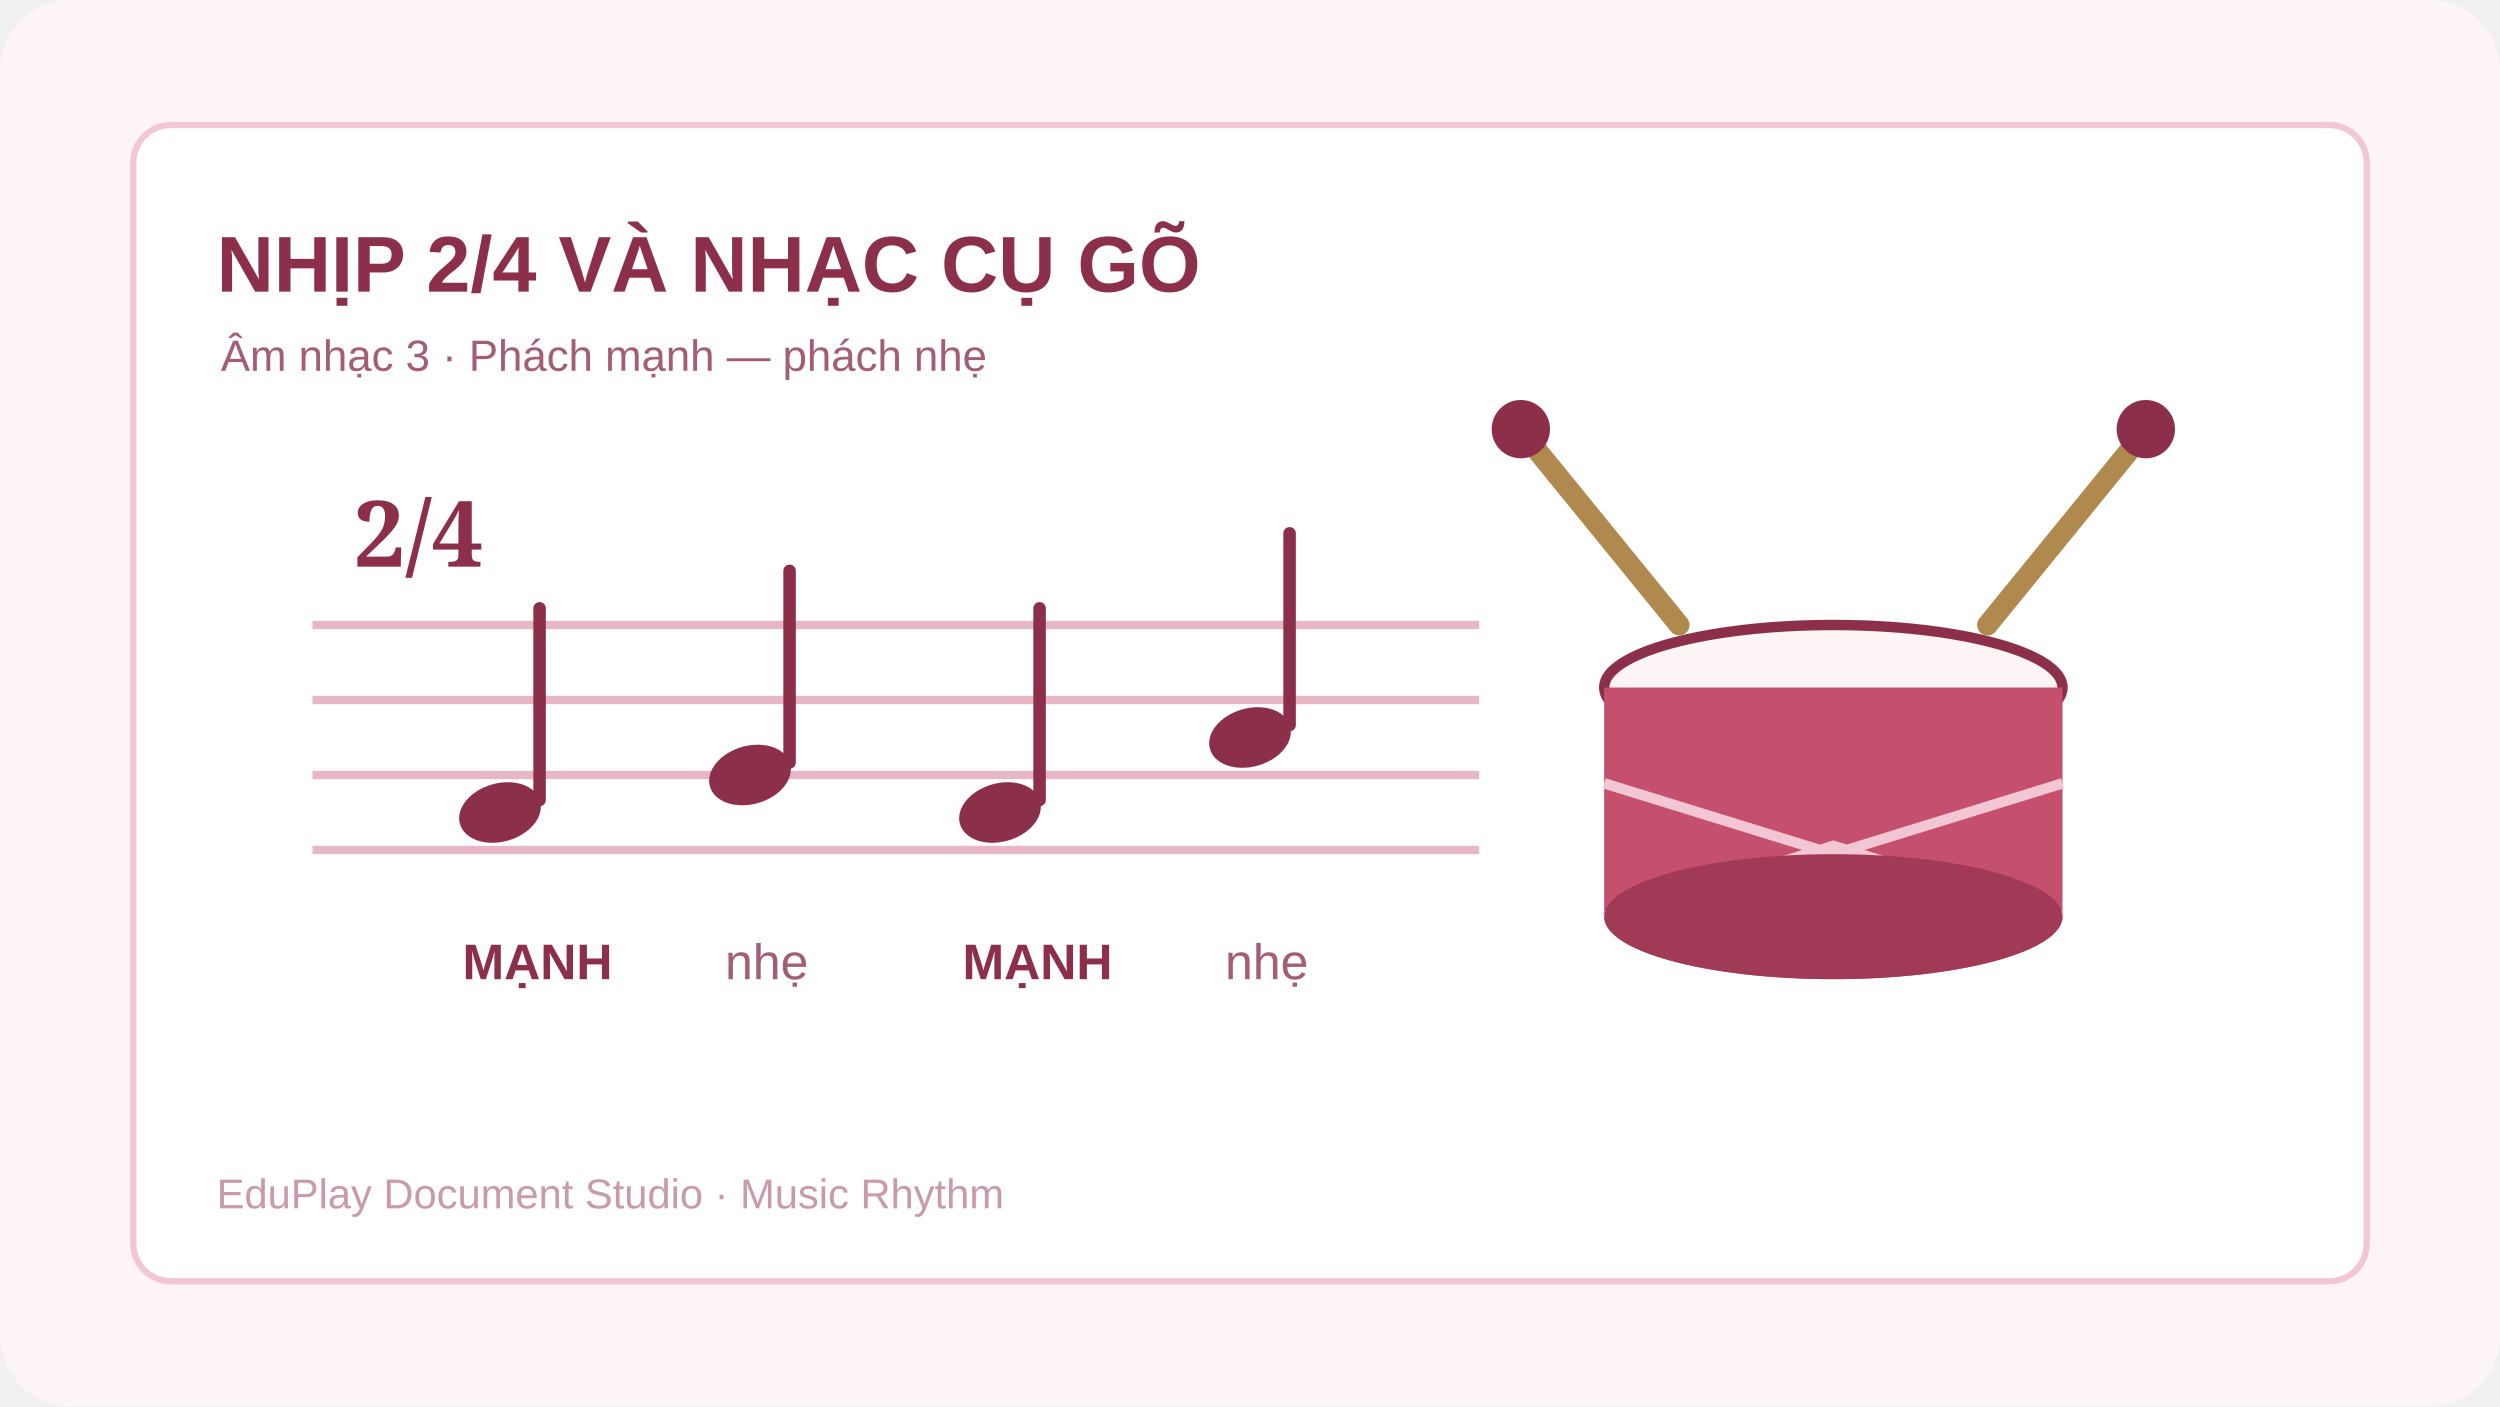
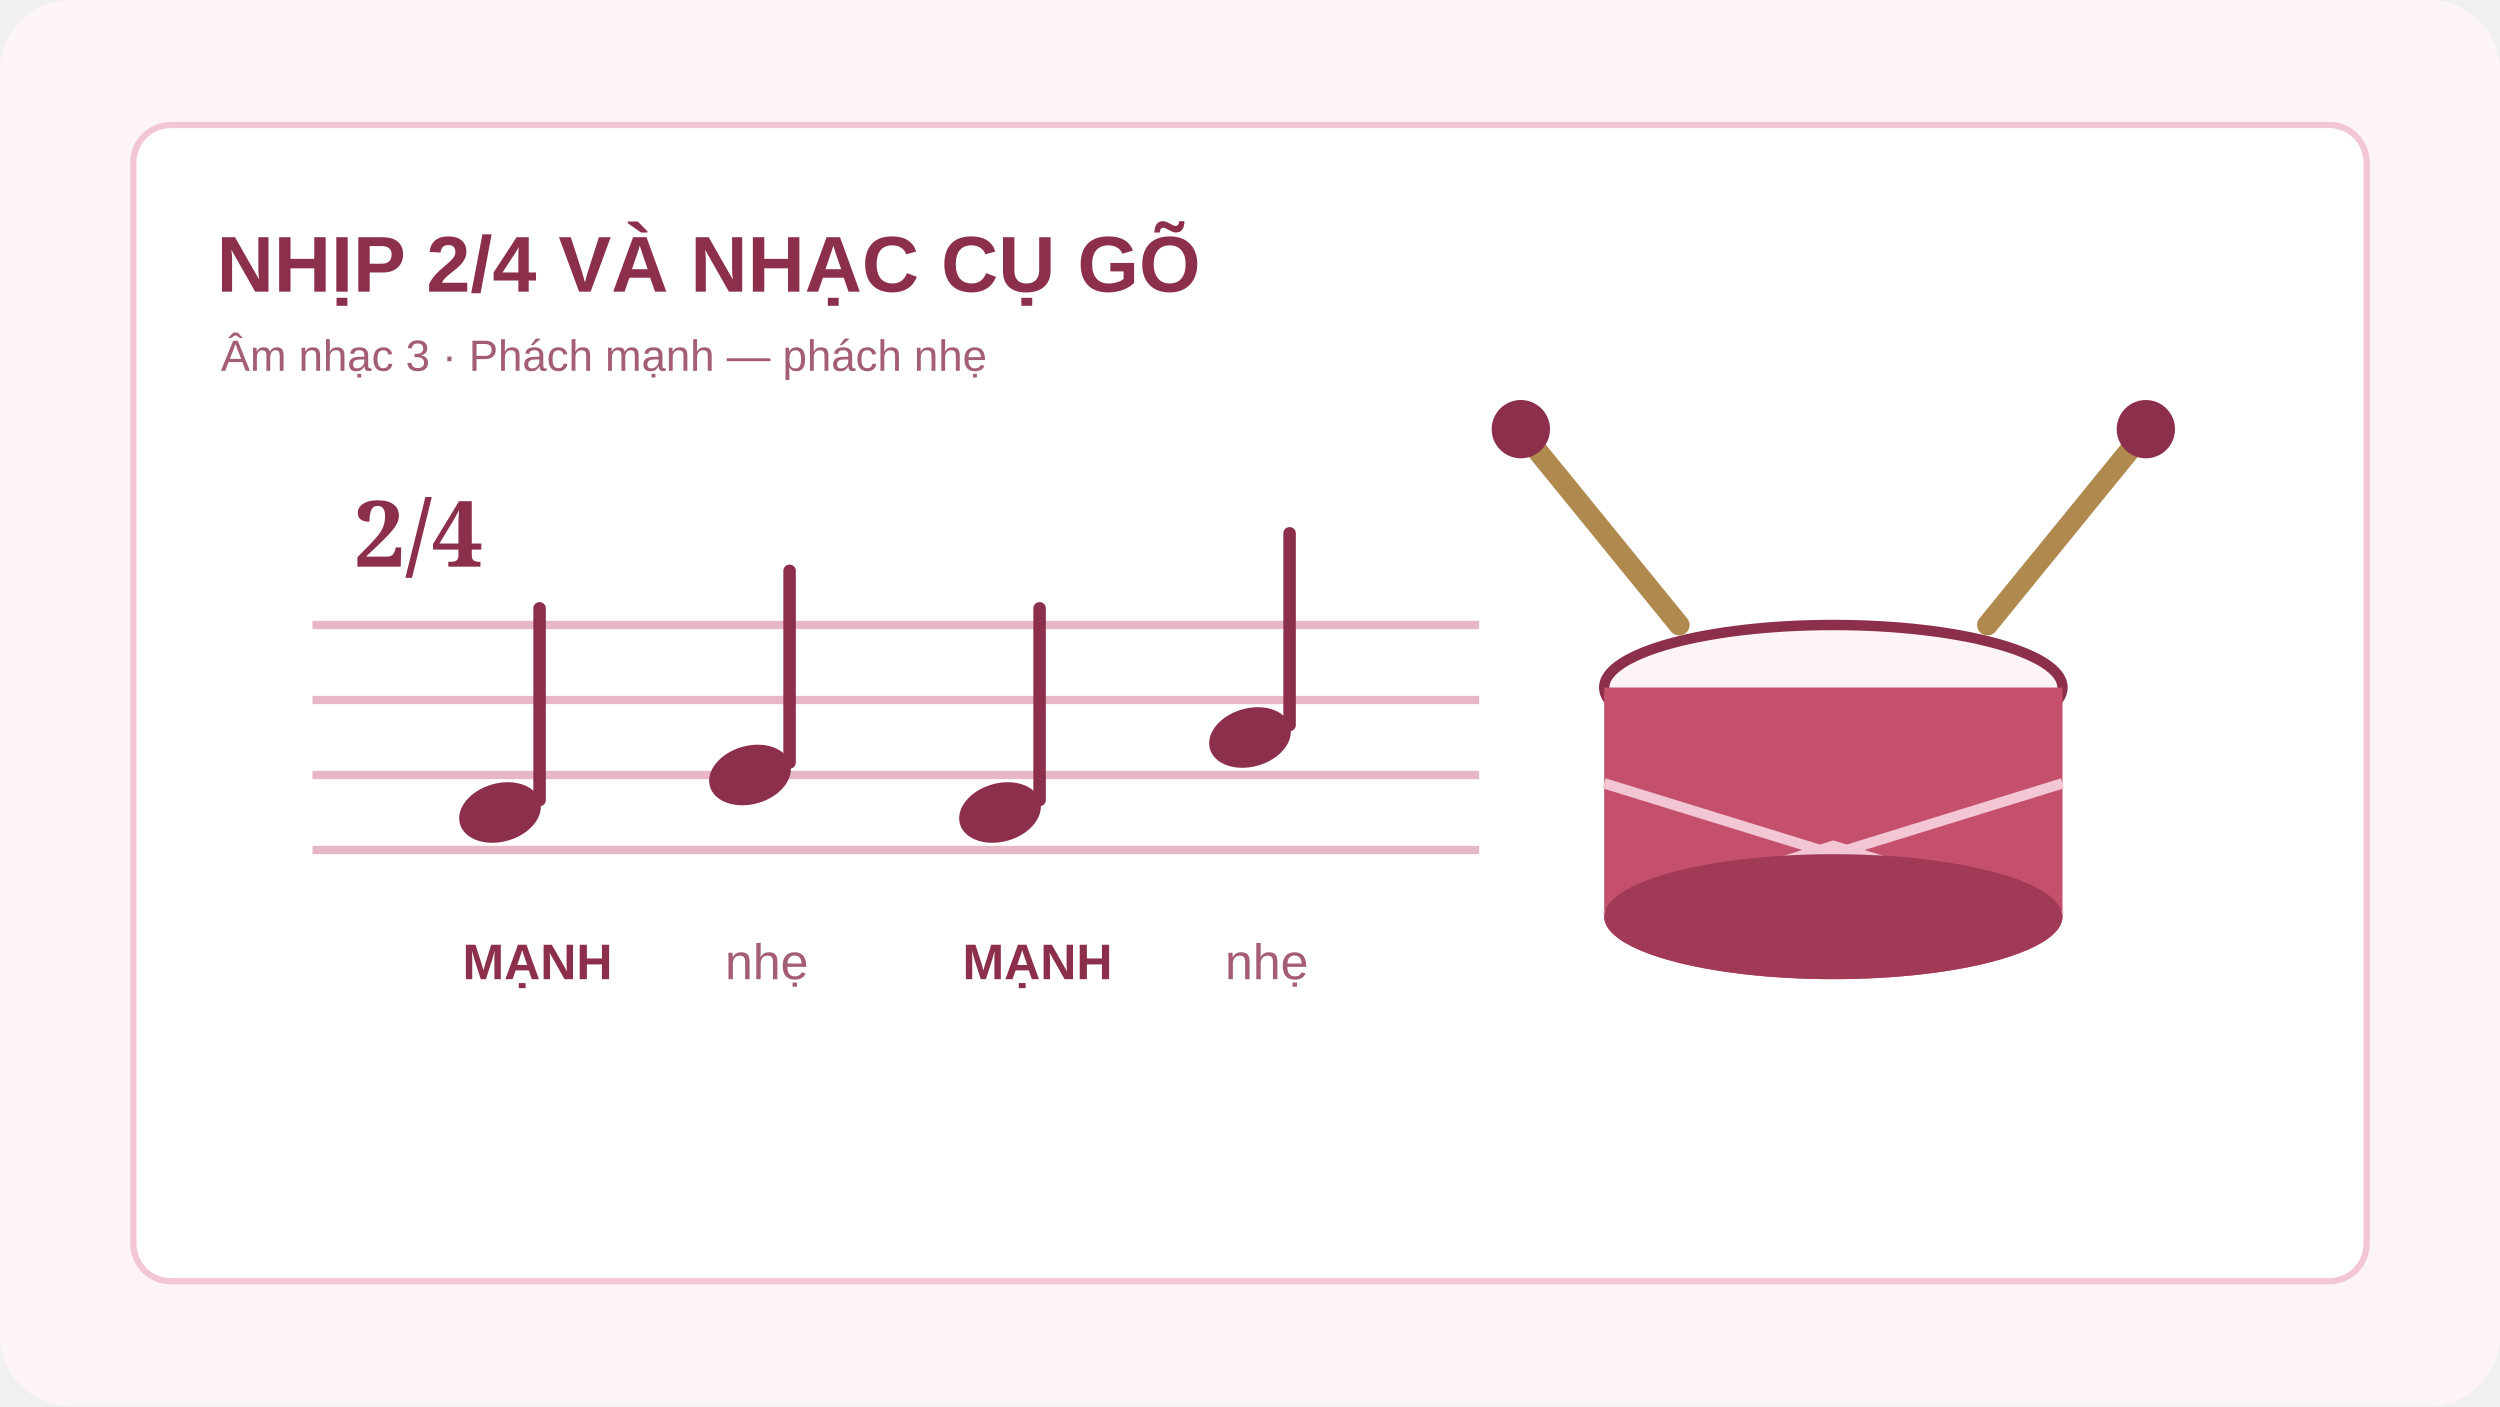
<svg xmlns="http://www.w3.org/2000/svg" viewBox="0 0 1200 675" role="img" aria-label="Minh họa nhịp 2/4 và nhạc cụ gõ">
  <rect width="1200" height="675" rx="34" fill="#fdf4f6" />
  <rect x="64" y="60" width="1072" height="555" rx="18" fill="#ffffff" stroke="#f3c6d3" stroke-width="3" />
  <text x="104" y="140" font-family="Arial, sans-serif" font-size="38" font-weight="700" fill="#8c2f4a">NHỊP 2/4 VÀ NHẠC CỤ GÕ</text>
  <text x="106" y="178" font-family="Arial, sans-serif" font-size="21" fill="#a35d74">Âm nhạc 3 · Phách mạnh — phách nhẹ</text>
  <g stroke="#e8b7c5" stroke-width="4">
    <path d="M150 300h560M150 336h560M150 372h560M150 408h560" />
  </g>
  <g fill="#8c2f4a">
    <ellipse cx="240" cy="390" rx="20" ry="14" transform="rotate(-16 240 390)" />
    <ellipse cx="360" cy="372" rx="20" ry="14" transform="rotate(-16 360 372)" />
    <ellipse cx="480" cy="390" rx="20" ry="14" transform="rotate(-16 480 390)" />
    <ellipse cx="600" cy="354" rx="20" ry="14" transform="rotate(-16 600 354)" />
  </g>
  <g stroke="#8c2f4a" stroke-width="6" stroke-linecap="round">
    <path d="M259 384V292M379 366V274M499 384V292M619 348V256" />
  </g>
  <text x="170" y="272" font-family="Georgia, serif" font-size="44" font-weight="700" fill="#8c2f4a">2/4</text>
  <text x="222" y="470" font-family="Arial, sans-serif" font-size="24" font-weight="700" fill="#8c2f4a">MẠNH</text>
  <text x="348" y="470" font-family="Arial, sans-serif" font-size="24" fill="#a35d74">nhẹ</text>
  <text x="462" y="470" font-family="Arial, sans-serif" font-size="24" font-weight="700" fill="#8c2f4a">MẠNH</text>
  <text x="588" y="470" font-family="Arial, sans-serif" font-size="24" fill="#a35d74">nhẹ</text>
  <ellipse cx="880" cy="330" rx="110" ry="30" fill="#fdf4f6" stroke="#8c2f4a" stroke-width="5" />
  <path d="M770 330v110a110 30 0 0 0 220 0V330" fill="#c4506e" />
  <path d="M770 376l110 34 110-34M770 440l110-34 110 34" stroke="#f3c6d3" stroke-width="5" fill="none" />
  <ellipse cx="880" cy="440" rx="110" ry="30" fill="#a03a56" />
  <path d="M806 300 736 214" stroke="#b0894f" stroke-width="10" stroke-linecap="round" />
  <circle cx="730" cy="206" r="14" fill="#8c2f4a" />
  <path d="M954 300l70-86" stroke="#b0894f" stroke-width="10" stroke-linecap="round" />
  <circle cx="1030" cy="206" r="14" fill="#8c2f4a" />
-   <text x="104" y="580" font-family="Arial, sans-serif" font-size="20" fill="#c99aa9">EduPlay Document Studio · Music Rhythm</text>
</svg>
